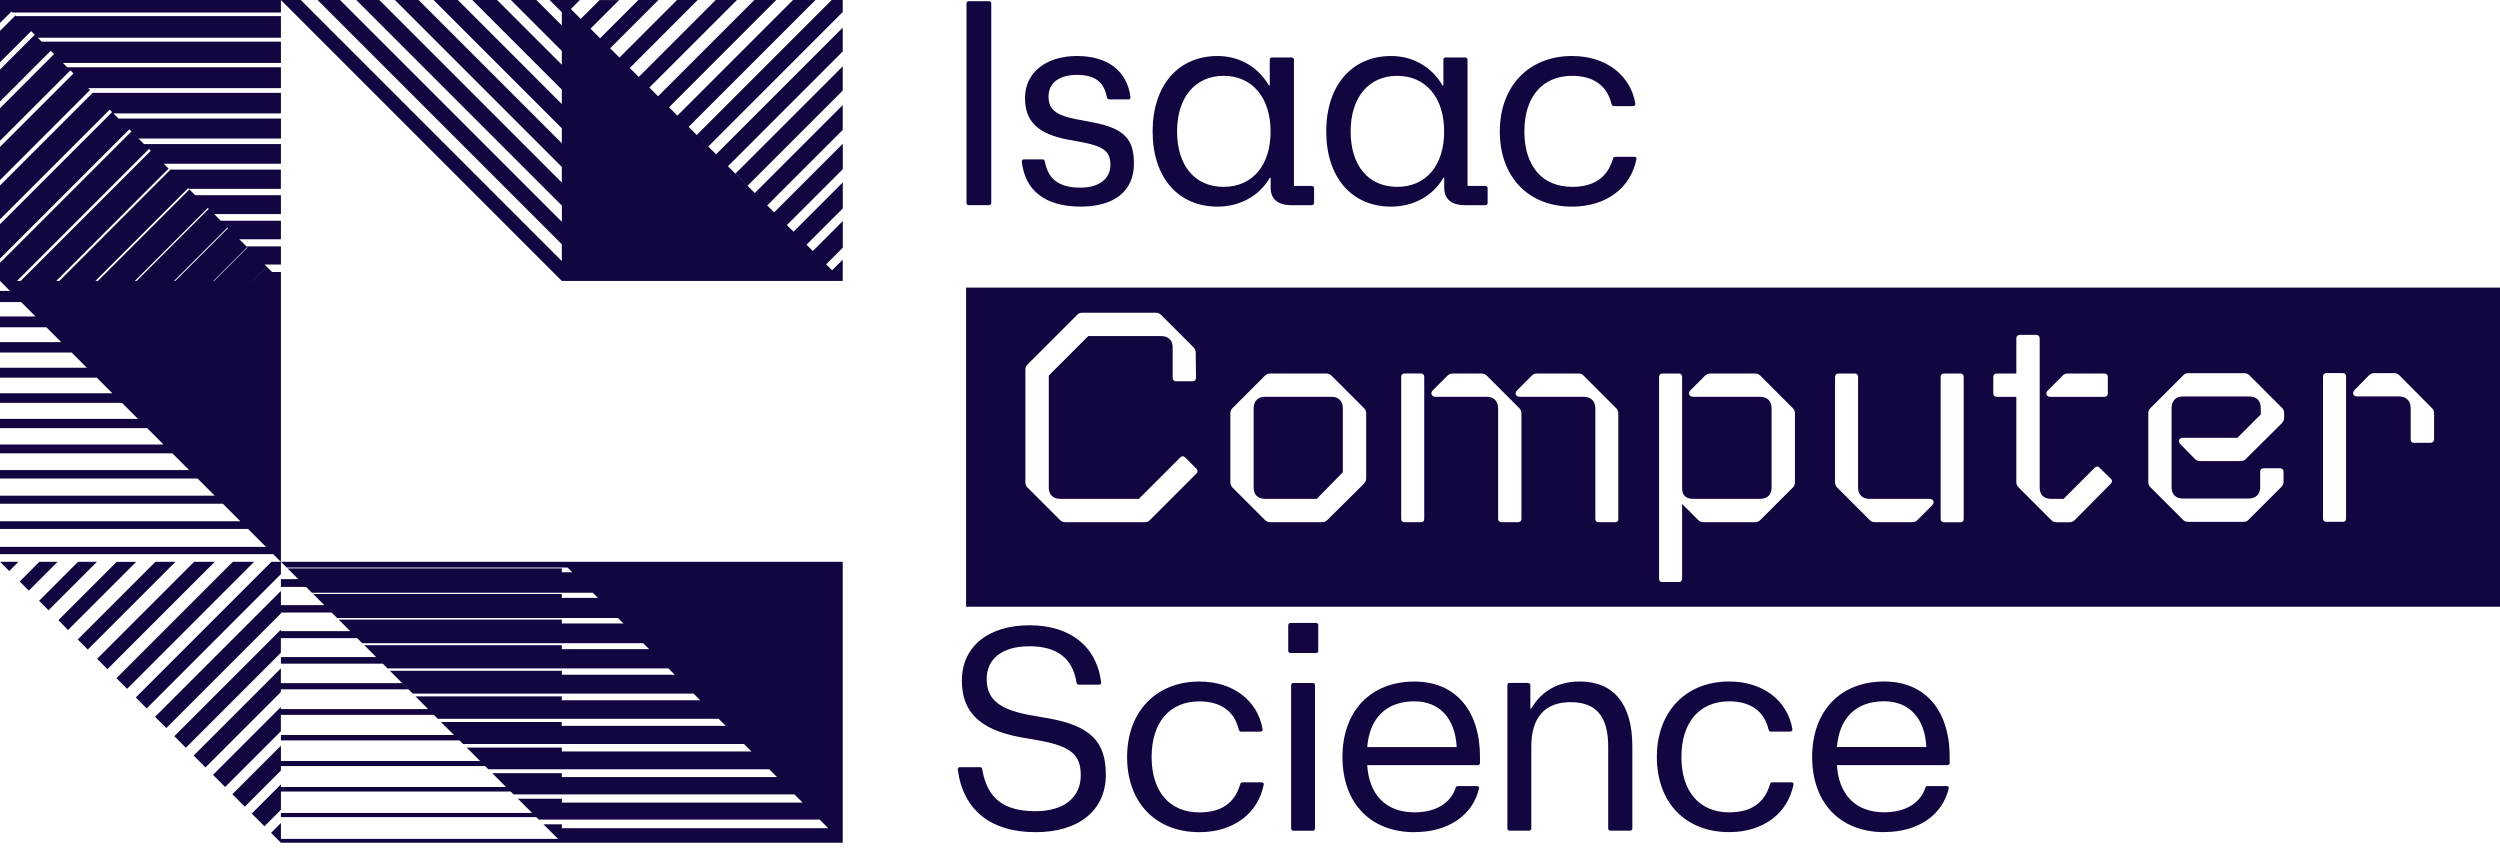
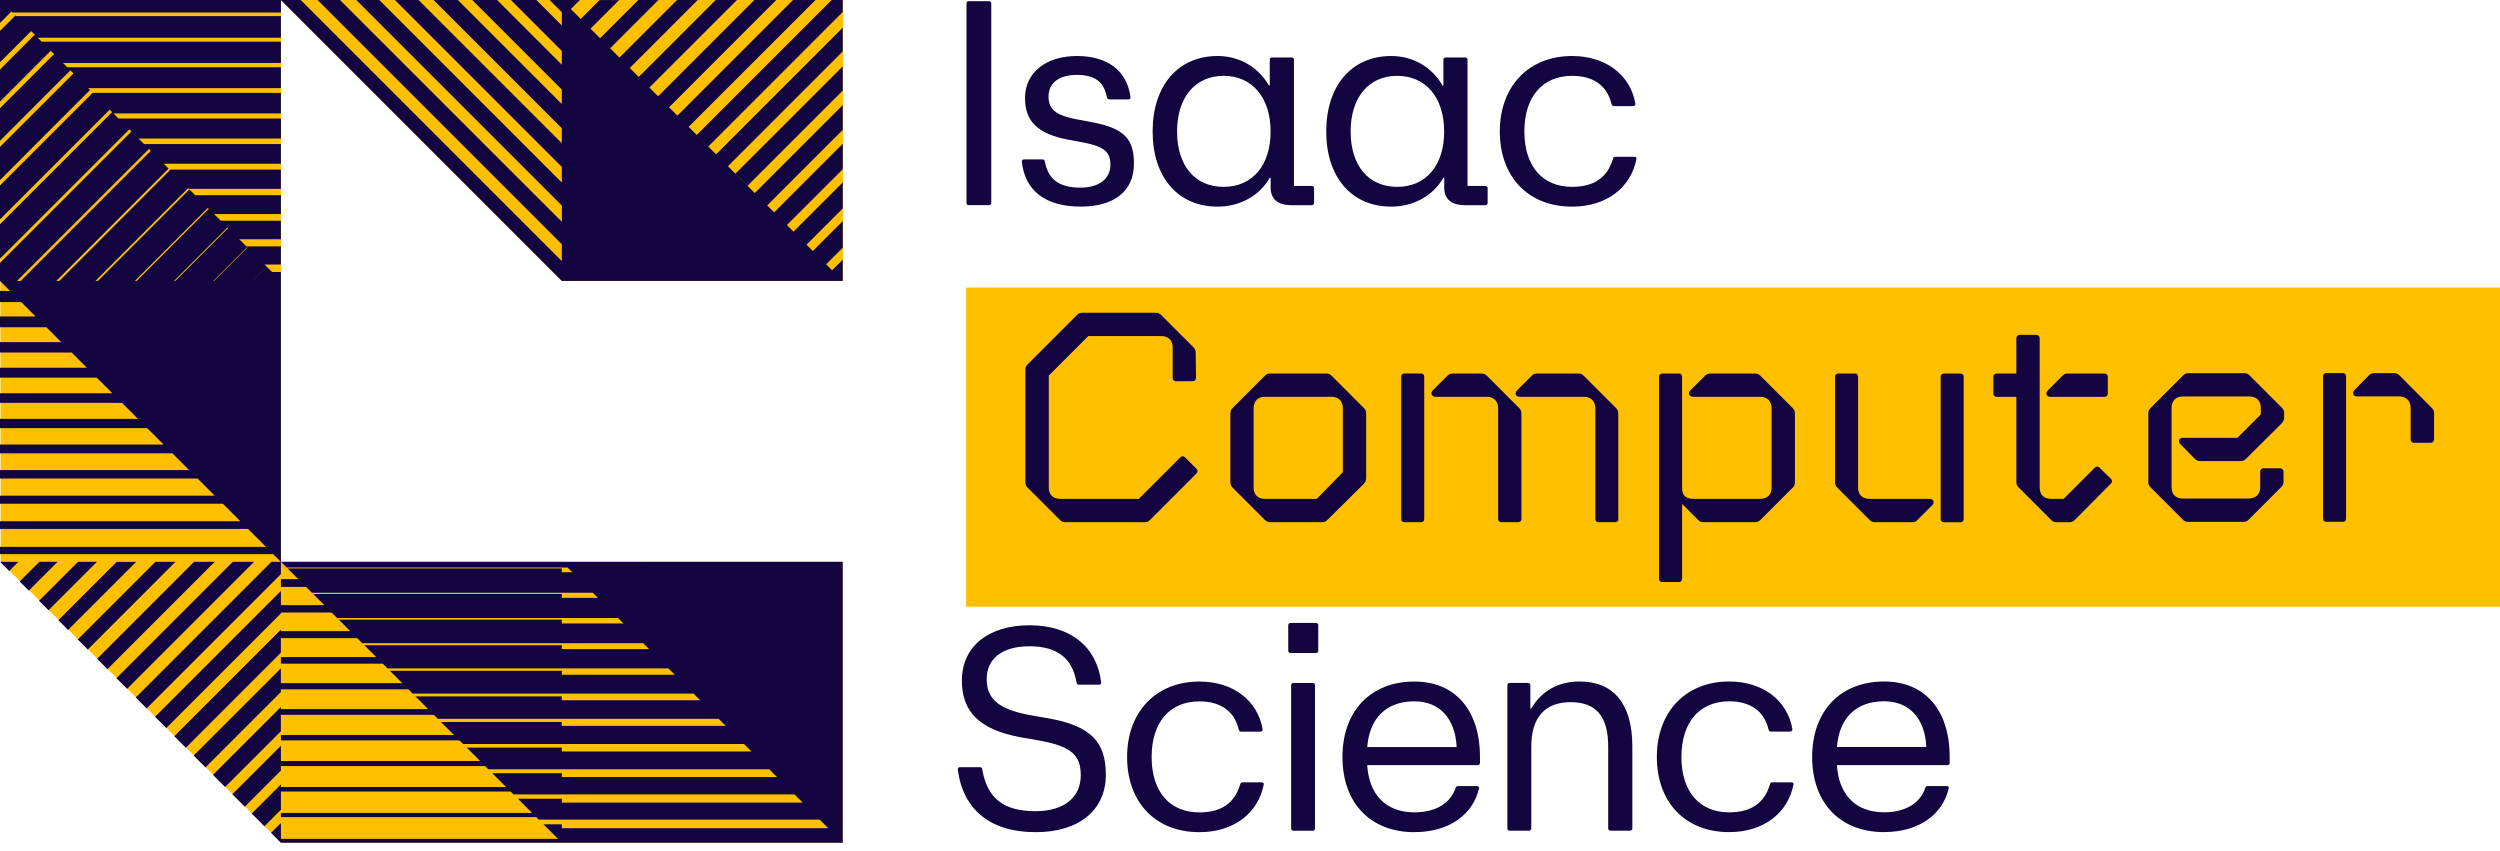
<svg xmlns="http://www.w3.org/2000/svg" width="238px" height="81px" viewBox="0 0 238 81" version="1.1">
  <g id="Page-1" stroke="none" stroke-width="1" fill="none" fill-rule="evenodd">
-     <g id="ICS_Lockup_580px_Purple" fill="#120540" fill-rule="nonzero">
-       <g id="Group" transform="translate(91.9701, 27.37717)">
-         <path d="M34.812,10.398 L28.431,10.398 C27.777,10.398 27.377,10.823 27.377,11.483 L27.377,19.058 C27.377,19.712 27.777,20.112 28.431,20.112 L33.388,20.112 L35.867,17.579 L35.867,11.483 C35.867,10.828 35.467,10.398 34.812,10.398 L34.812,10.398 Z" id="Path" />
-         <path d="M0,3.55040144e-15 L0,30.385 L146.03,30.385 L146.03,3.55040144e-15 L0,3.55040144e-15 Z M102.998,9.774 L104.392,8.38 C104.537,8.235 104.677,8.18 104.877,8.18 L108.379,8.18 C108.579,8.18 108.694,8.325 108.694,8.494 L108.694,10.088 C108.694,10.258 108.579,10.403 108.379,10.403 L103.223,10.403 C102.853,10.403 102.708,10.063 102.993,9.779 L102.998,9.774 Z M21.941,17.693 L17.499,22.136 C17.359,22.28 17.214,22.335 16.984,22.335 L9.464,22.335 C9.264,22.335 9.094,22.28 8.949,22.136 L5.846,19.033 C5.706,18.893 5.646,18.718 5.646,18.518 L5.646,7.81 C5.646,7.58 5.731,7.44 5.876,7.295 L10.578,2.593 C10.718,2.448 10.863,2.393 11.093,2.393 L18.043,2.393 C18.243,2.393 18.413,2.448 18.558,2.593 L21.661,5.696 C21.806,5.841 21.861,6.011 21.861,6.211 L21.891,8.604 C21.891,8.804 21.751,8.919 21.576,8.919 L19.982,8.919 C19.812,8.919 19.667,8.804 19.667,8.604 L19.667,5.671 C19.667,5.017 19.242,4.617 18.583,4.617 L11.632,4.617 L7.875,8.375 L7.875,19.058 C7.875,19.712 8.275,20.112 8.959,20.112 L16.449,20.112 L20.382,16.179 C20.527,16.035 20.667,16.01 20.836,16.149 L21.946,17.259 C22.061,17.399 22.061,17.574 21.946,17.683 L21.941,17.693 Z M38.09,18.148 C38.09,18.378 38.005,18.518 37.86,18.688 L34.413,22.106 C34.268,22.275 34.098,22.335 33.873,22.335 L28.976,22.335 C28.776,22.335 28.606,22.28 28.461,22.136 L25.358,19.033 C25.219,18.893 25.159,18.718 25.159,18.518 L25.159,11.997 C25.159,11.797 25.214,11.627 25.358,11.483 L28.461,8.38 C28.601,8.235 28.776,8.18 28.976,8.18 L34.273,8.18 C34.473,8.18 34.642,8.235 34.787,8.38 L37.89,11.483 C38.03,11.627 38.09,11.767 38.09,11.997 L38.09,18.148 L38.09,18.148 Z M43.617,22.021 C43.617,22.221 43.502,22.335 43.332,22.335 L41.738,22.335 C41.538,22.335 41.423,22.221 41.423,22.021 L41.423,8.489 C41.423,8.32 41.538,8.175 41.738,8.175 L43.332,8.175 C43.502,8.175 43.617,8.32 43.617,8.489 L43.617,22.021 Z M52.876,22.021 C52.876,22.221 52.736,22.335 52.561,22.335 L50.967,22.335 C50.797,22.335 50.652,22.221 50.652,22.021 L50.652,11.483 C50.652,10.828 50.252,10.398 49.568,10.398 L44.696,10.398 C44.326,10.398 44.156,10.058 44.441,9.774 L45.835,8.38 C46.005,8.235 46.15,8.18 46.35,8.18 L49.053,8.18 C49.253,8.18 49.423,8.235 49.568,8.38 L52.671,11.483 C52.811,11.627 52.871,11.797 52.871,11.997 L52.871,22.021 L52.876,22.021 Z M62.105,22.021 C62.105,22.221 61.99,22.335 61.79,22.335 L60.221,22.335 C60.021,22.335 59.906,22.221 59.906,22.021 L59.906,11.483 C59.906,10.828 59.481,10.398 58.822,10.398 L52.696,10.398 C52.326,10.398 52.181,10.058 52.466,9.774 L53.86,8.38 C54.005,8.235 54.145,8.18 54.345,8.18 L58.302,8.18 C58.502,8.18 58.642,8.235 58.787,8.38 L61.89,11.483 C62.035,11.627 62.09,11.797 62.09,11.997 L62.09,22.021 L62.105,22.021 Z M78.909,18.518 C78.909,18.748 78.854,18.888 78.709,19.033 L75.606,22.136 C75.461,22.28 75.291,22.335 75.091,22.335 L70.219,22.335 C69.989,22.335 69.85,22.28 69.705,22.136 L68.166,20.597 L68.166,27.717 C68.166,27.917 68.051,28.032 67.881,28.032 L66.287,28.032 C66.087,28.032 65.972,27.917 65.972,27.717 L65.972,8.494 C65.972,8.325 66.087,8.18 66.287,8.18 L67.881,8.18 C68.051,8.18 68.166,8.325 68.166,8.494 L68.166,19.088 C68.166,19.827 68.565,20.112 69.25,20.112 L75.601,20.112 C76.285,20.112 76.685,19.712 76.685,19.058 L76.685,11.483 C76.685,10.828 76.285,10.398 75.601,10.398 L69.22,10.398 C68.85,10.398 68.68,10.058 68.965,9.774 L70.359,8.38 C70.529,8.235 70.674,8.18 70.874,8.18 L75.091,8.18 C75.291,8.18 75.461,8.235 75.606,8.38 L78.709,11.483 C78.854,11.627 78.909,11.767 78.909,11.997 L78.909,18.518 L78.909,18.518 Z M91.955,20.741 L90.561,22.136 C90.416,22.305 90.276,22.335 90.046,22.335 L86.544,22.335 C86.314,22.335 86.174,22.28 86.029,22.136 L82.926,19.033 C82.781,18.893 82.726,18.718 82.726,18.518 L82.726,8.494 C82.726,8.325 82.841,8.18 83.041,8.18 L84.635,8.18 C84.805,8.18 84.92,8.325 84.92,8.494 L84.92,19.063 C84.92,19.717 85.344,20.117 86.004,20.117 L91.73,20.117 C92.1,20.117 92.245,20.457 91.96,20.741 L91.955,20.741 Z M94.973,22.026 C94.973,22.226 94.858,22.34 94.688,22.34 L93.094,22.34 C92.895,22.34 92.78,22.226 92.78,22.026 L92.78,8.494 C92.78,8.325 92.895,8.18 93.094,8.18 L94.688,8.18 C94.858,8.18 94.973,8.325 94.973,8.494 L94.973,22.026 Z M108.984,18.663 L105.566,22.111 C105.396,22.28 105.251,22.34 105.027,22.34 L103.832,22.34 C103.603,22.34 103.463,22.285 103.318,22.141 L100.215,19.038 C100.045,18.868 99.985,18.723 99.985,18.523 L99.985,10.403 L98.106,10.403 C97.936,10.403 97.791,10.263 97.791,10.088 L97.791,8.494 C97.791,8.325 97.931,8.18 98.106,8.18 L99.985,8.18 L99.985,4.817 C99.985,4.647 100.13,4.502 100.3,4.502 L101.894,4.502 C102.064,4.502 102.208,4.647 102.208,4.817 L102.208,19.058 C102.208,19.712 102.608,20.112 103.263,20.112 L104.487,20.112 L107.45,17.149 C107.595,17.004 107.79,17.004 107.905,17.149 L108.989,18.203 C109.129,18.348 109.129,18.518 108.989,18.658 L108.984,18.663 Z M125.478,12.387 C125.478,12.587 125.423,12.727 125.248,12.927 L121.861,16.289 C121.721,16.459 121.546,16.519 121.321,16.519 L117.503,16.519 C117.304,16.519 117.164,16.464 116.989,16.319 L115.62,14.925 C115.335,14.64 115.475,14.301 115.85,14.301 L121.031,14.301 L123.255,12.077 L123.255,11.453 C123.255,10.798 122.855,10.368 122.2,10.368 L115.82,10.368 C115.165,10.368 114.765,10.793 114.765,11.453 L114.765,19.028 C114.765,19.682 115.165,20.082 115.82,20.082 L122.115,20.082 C122.77,20.082 123.2,19.682 123.2,19.028 L123.2,17.519 C123.2,17.349 123.315,17.204 123.515,17.204 L125.109,17.204 C125.278,17.204 125.423,17.349 125.423,17.519 L125.423,18.488 C125.423,18.688 125.368,18.828 125.193,19.003 L122.09,22.106 C121.951,22.251 121.806,22.305 121.576,22.305 L116.364,22.305 C116.164,22.305 115.994,22.251 115.85,22.106 L112.747,19.003 C112.607,18.858 112.547,18.718 112.547,18.518 L112.547,11.967 C112.547,11.767 112.602,11.627 112.777,11.453 L115.88,8.35 C116.019,8.205 116.164,8.15 116.394,8.15 L121.661,8.15 C121.861,8.15 122.031,8.205 122.175,8.35 L125.278,11.453 C125.418,11.592 125.478,11.737 125.478,11.937 L125.478,12.392 L125.478,12.387 Z M131.374,21.986 C131.374,22.186 131.26,22.3 131.09,22.3 L129.496,22.3 C129.296,22.3 129.181,22.186 129.181,21.986 L129.181,8.454 C129.181,8.285 129.296,8.14 129.496,8.14 L131.09,8.14 C131.26,8.14 131.374,8.285 131.374,8.454 L131.374,21.986 Z M139.749,14.466 C139.749,14.635 139.609,14.78 139.434,14.78 L137.84,14.78 C137.64,14.78 137.525,14.64 137.525,14.466 L137.525,11.448 C137.525,10.793 137.096,10.363 136.441,10.363 L132.424,10.363 C132.054,10.363 131.909,10.023 132.194,9.739 L133.563,8.345 C133.733,8.2 133.878,8.145 134.078,8.145 L135.931,8.145 C136.131,8.145 136.271,8.2 136.446,8.345 L139.524,11.448 C139.694,11.587 139.754,11.762 139.754,11.962 L139.754,14.471 L139.749,14.466 Z" id="Shape" />
+     <g id="isaac-logo">
+       <g id="Group" transform="translate(91.9701, 27.37717)" fill-rule="nonzero">
+         <polygon id="Shape-path" fill="#FFC000" points="0 0 0 30.385 146.03 30.385 146.03 0" />
+         <path d="M102.998,9.774 L104.392,8.38 C104.537,8.235 104.677,8.18 104.877,8.18 L108.379,8.18 C108.579,8.18 108.694,8.325 108.694,8.494 L108.694,10.088 C108.694,10.258 108.579,10.403 108.379,10.403 L103.223,10.403 C102.853,10.403 102.708,10.063 102.993,9.779 L102.998,9.774 Z" id="Shape-path" fill="#120540" />
+         <path d="M21.941,17.693 L17.499,22.136 C17.359,22.28 17.214,22.335 16.984,22.335 L9.464,22.335 C9.264,22.335 9.094,22.28 8.949,22.136 L5.846,19.033 C5.706,18.893 5.646,18.718 5.646,18.518 L5.646,7.81 C5.646,7.58 5.731,7.44 5.876,7.295 L10.578,2.593 C10.718,2.448 10.863,2.393 11.093,2.393 L18.043,2.393 C18.243,2.393 18.413,2.448 18.558,2.593 L21.661,5.696 C21.806,5.841 21.861,6.011 21.861,6.211 L21.891,8.604 C21.891,8.804 21.751,8.919 21.576,8.919 L19.982,8.919 C19.812,8.919 19.667,8.804 19.667,8.604 L19.667,5.671 C19.667,5.017 19.242,4.617 18.583,4.617 L11.632,4.617 L7.875,8.375 L7.875,19.058 C7.875,19.712 8.275,20.112 8.959,20.112 L16.449,20.112 L20.382,16.179 C20.527,16.035 20.667,16.01 20.836,16.149 L21.946,17.259 C22.061,17.399 22.061,17.574 21.946,17.683 L21.941,17.693 Z" id="Shape-path" fill="#120540" />
+         <path d="M34.273,8.18 C34.473,8.18 34.642,8.235 34.787,8.38 L37.89,11.483 C38.03,11.627 38.09,11.767 38.09,11.997 L38.09,18.148 C38.09,18.378 38.005,18.518 37.86,18.688 L34.413,22.106 C34.268,22.275 34.098,22.335 33.873,22.335 L28.976,22.335 C28.776,22.335 28.606,22.28 28.461,22.136 L25.358,19.033 C25.219,18.893 25.159,18.718 25.159,18.518 L25.159,11.997 C25.159,11.797 25.214,11.627 25.358,11.483 L28.461,8.38 C28.601,8.235 28.776,8.18 28.976,8.18 L34.273,8.18 Z M34.812,10.398 L28.431,10.398 C27.777,10.398 27.377,10.823 27.377,11.483 L27.377,19.058 C27.377,19.712 27.777,20.112 28.431,20.112 L33.388,20.112 L35.867,17.579 L35.867,11.483 C35.867,10.828 35.467,10.398 34.812,10.398 Z" id="Combined-Shape" fill="#120540" />
+         <path d="M43.617,22.021 C43.617,22.221 43.502,22.335 43.332,22.335 L41.738,22.335 C41.538,22.335 41.423,22.221 41.423,22.021 L41.423,8.489 C41.423,8.32 41.538,8.175 41.738,8.175 L43.332,8.175 C43.502,8.175 43.617,8.32 43.617,8.489 L43.617,22.021 Z" id="Shape-path" fill="#120540" />
+         <path d="M52.876,22.021 C52.876,22.221 52.736,22.335 52.561,22.335 L50.967,22.335 C50.797,22.335 50.652,22.221 50.652,22.021 L50.652,11.483 C50.652,10.828 50.252,10.398 49.568,10.398 L44.696,10.398 C44.326,10.398 44.156,10.058 44.441,9.774 L45.835,8.38 C46.005,8.235 46.15,8.18 46.35,8.18 L49.053,8.18 C49.253,8.18 49.423,8.235 49.568,8.38 L52.671,11.483 C52.811,11.627 52.871,11.797 52.871,11.997 L52.871,22.021 L52.876,22.021 Z" id="Shape-path" fill="#120540" />
+         <path d="M62.105,22.021 C62.105,22.221 61.99,22.335 61.79,22.335 L60.221,22.335 C60.021,22.335 59.906,22.221 59.906,22.021 L59.906,11.483 C59.906,10.828 59.481,10.398 58.822,10.398 L52.696,10.398 C52.326,10.398 52.181,10.058 52.466,9.774 L53.86,8.38 C54.005,8.235 54.145,8.18 54.345,8.18 L58.302,8.18 C58.502,8.18 58.642,8.235 58.787,8.38 L61.89,11.483 C62.035,11.627 62.09,11.797 62.09,11.997 L62.09,22.021 L62.105,22.021 Z" id="Shape-path" fill="#120540" />
+         <path d="M78.909,18.518 C78.909,18.748 78.854,18.888 78.709,19.033 L75.606,22.136 C75.461,22.28 75.291,22.335 75.091,22.335 L70.219,22.335 C69.989,22.335 69.85,22.28 69.705,22.136 L68.166,20.597 L68.166,27.717 C68.166,27.917 68.051,28.032 67.881,28.032 L66.287,28.032 C66.087,28.032 65.972,27.917 65.972,27.717 L65.972,8.494 C65.972,8.325 66.087,8.18 66.287,8.18 L67.881,8.18 C68.051,8.18 68.166,8.325 68.166,8.494 L68.166,19.088 C68.166,19.827 68.565,20.112 69.25,20.112 L75.601,20.112 C76.285,20.112 76.685,19.712 76.685,19.058 L76.685,11.483 C76.685,10.828 76.285,10.398 75.601,10.398 L69.22,10.398 C68.85,10.398 68.68,10.058 68.965,9.774 L70.359,8.38 C70.529,8.235 70.674,8.18 70.874,8.18 L75.091,8.18 C75.291,8.18 75.461,8.235 75.606,8.38 L78.709,11.483 C78.854,11.627 78.909,11.767 78.909,11.997 L78.909,18.518 L78.909,18.518 Z" id="Shape-path" fill="#120540" />
+         <path d="M91.955,20.741 L90.561,22.136 C90.416,22.305 90.276,22.335 90.046,22.335 L86.544,22.335 C86.314,22.335 86.174,22.28 86.029,22.136 L82.926,19.033 C82.781,18.893 82.726,18.718 82.726,18.518 L82.726,8.494 C82.726,8.325 82.841,8.18 83.041,8.18 L84.635,8.18 C84.805,8.18 84.92,8.325 84.92,8.494 L84.92,19.063 C84.92,19.717 85.344,20.117 86.004,20.117 L91.73,20.117 C92.1,20.117 92.245,20.457 91.96,20.741 L91.955,20.741 Z" id="Shape-path" fill="#120540" />
+         <path d="M94.973,22.026 C94.973,22.226 94.858,22.34 94.688,22.34 L93.094,22.34 C92.895,22.34 92.78,22.226 92.78,22.026 L92.78,8.494 C92.78,8.325 92.895,8.18 93.094,8.18 L94.688,8.18 C94.858,8.18 94.973,8.325 94.973,8.494 L94.973,22.026 Z" id="Shape-path" fill="#120540" />
+         <path d="M108.984,18.663 L105.566,22.111 C105.396,22.28 105.251,22.34 105.027,22.34 L103.832,22.34 C103.603,22.34 103.463,22.285 103.318,22.141 L100.215,19.038 C100.045,18.868 99.985,18.723 99.985,18.523 L99.985,10.403 L98.106,10.403 C97.936,10.403 97.791,10.263 97.791,10.088 L97.791,8.494 C97.791,8.325 97.931,8.18 98.106,8.18 L99.985,8.18 L99.985,4.817 C99.985,4.647 100.13,4.502 100.3,4.502 L101.894,4.502 C102.064,4.502 102.208,4.647 102.208,4.817 L102.208,19.058 C102.208,19.712 102.608,20.112 103.263,20.112 L104.487,20.112 L107.45,17.149 C107.595,17.004 107.79,17.004 107.905,17.149 L108.989,18.203 C109.129,18.348 109.129,18.518 108.989,18.658 L108.984,18.663 Z" id="Shape-path" fill="#120540" />
+         <path d="M125.478,12.387 C125.478,12.587 125.423,12.727 125.248,12.927 L121.861,16.289 C121.721,16.459 121.546,16.519 121.321,16.519 L117.503,16.519 C117.304,16.519 117.164,16.464 116.989,16.319 L115.62,14.925 C115.335,14.64 115.475,14.301 115.85,14.301 L121.031,14.301 L123.255,12.077 L123.255,11.453 C123.255,10.798 122.855,10.368 122.2,10.368 L115.82,10.368 C115.165,10.368 114.765,10.793 114.765,11.453 L114.765,19.028 C114.765,19.682 115.165,20.082 115.82,20.082 L122.115,20.082 C122.77,20.082 123.2,19.682 123.2,19.028 L123.2,17.519 C123.2,17.349 123.315,17.204 123.515,17.204 L125.109,17.204 C125.278,17.204 125.423,17.349 125.423,17.519 L125.423,18.488 C125.423,18.688 125.368,18.828 125.193,19.003 L122.09,22.106 C121.951,22.251 121.806,22.305 121.576,22.305 L116.364,22.305 C116.164,22.305 115.994,22.251 115.85,22.106 L112.747,19.003 C112.607,18.858 112.547,18.718 112.547,18.518 L112.547,11.967 C112.547,11.767 112.602,11.627 112.777,11.453 L115.88,8.35 C116.019,8.205 116.164,8.15 116.394,8.15 L121.661,8.15 C121.861,8.15 122.031,8.205 122.175,8.35 L125.278,11.453 C125.418,11.592 125.478,11.737 125.478,11.937 L125.478,12.392 L125.478,12.387 Z" id="Shape-path" fill="#120540" />
+         <path d="M131.374,21.986 C131.374,22.186 131.26,22.3 131.09,22.3 L129.496,22.3 C129.296,22.3 129.181,22.186 129.181,21.986 L129.181,8.454 C129.181,8.285 129.296,8.14 129.496,8.14 L131.09,8.14 C131.26,8.14 131.374,8.285 131.374,8.454 L131.374,21.986 Z" id="Shape-path" fill="#120540" />
+         <path d="M139.749,14.466 C139.749,14.635 139.609,14.78 139.434,14.78 L137.84,14.78 C137.64,14.78 137.525,14.64 137.525,14.466 L137.525,11.448 C137.525,10.793 137.096,10.363 136.441,10.363 L132.424,10.363 C132.054,10.363 131.909,10.023 132.194,9.739 L133.563,8.345 C133.733,8.2 133.878,8.145 134.078,8.145 L135.931,8.145 C136.131,8.145 136.271,8.2 136.446,8.345 L139.524,11.448 C139.694,11.587 139.754,11.762 139.754,11.962 L139.754,14.471 L139.749,14.466 Z" id="Shape-path" fill="#120540" />
      </g>
-       <path d="M174.876,71.114 C175.096,68.34 176.705,66.762 179.368,66.762 C181.752,66.762 183.251,68.37 183.391,71.114 L174.876,71.114 Z M179.368,79.213 C182.726,79.213 184.97,77.495 185.524,75.026 C185.554,74.916 185.469,74.831 185.304,74.831 L183.53,74.831 C183.391,74.831 183.311,74.886 183.281,75.026 C182.811,76.44 181.422,77.33 179.368,77.33 C176.65,77.33 175.041,75.636 174.876,72.838 L185.389,72.838 C185.529,72.838 185.609,72.753 185.609,72.618 L185.609,72.063 C185.609,67.596 183.251,64.878 179.368,64.878 C175.206,64.878 172.518,67.681 172.518,72.063 C172.518,76.445 175.181,79.218 179.368,79.218 M164.613,79.218 C167.916,79.218 170.214,77.39 170.744,74.671 C170.769,74.531 170.659,74.476 170.524,74.476 L168.75,74.476 C168.61,74.476 168.53,74.531 168.5,74.671 C167.976,76.475 166.671,77.335 164.618,77.335 C161.79,77.335 160.071,75.366 160.071,72.063 C160.071,68.76 161.79,66.767 164.618,66.767 C166.616,66.767 167.946,67.681 168.36,69.43 C168.415,69.595 168.47,69.65 168.61,69.65 L170.414,69.65 C170.554,69.65 170.664,69.565 170.634,69.4 C170.164,66.682 167.831,64.878 164.613,64.878 C160.48,64.878 157.732,67.761 157.732,72.063 C157.732,76.365 160.426,79.218 164.613,79.218 M143.701,79.078 L145.585,79.078 C145.695,79.078 145.78,78.994 145.78,78.859 L145.78,71.064 C145.78,68.291 147.084,66.846 149.523,66.846 C151.961,66.846 153.1,68.206 153.1,71.064 L153.1,78.859 C153.1,78.999 153.185,79.078 153.32,79.078 L155.179,79.078 C155.319,79.078 155.399,78.994 155.399,78.859 L155.399,71.064 C155.399,67.011 153.625,64.878 150.377,64.878 C148.323,64.878 146.744,65.792 145.775,67.456 L145.69,67.456 L145.69,65.238 C145.69,65.098 145.605,65.018 145.47,65.018 L143.696,65.018 C143.586,65.018 143.502,65.103 143.502,65.238 L143.502,78.859 C143.502,78.999 143.586,79.078 143.696,79.078 M130.16,71.119 C130.38,68.345 131.989,66.767 134.652,66.767 C137.036,66.767 138.535,68.375 138.675,71.119 L130.16,71.119 Z M134.652,79.218 C138.01,79.218 140.254,77.5 140.808,75.031 C140.838,74.921 140.753,74.836 140.588,74.836 L138.815,74.836 C138.675,74.836 138.595,74.891 138.565,75.031 C138.095,76.445 136.706,77.335 134.652,77.335 C131.934,77.335 130.325,75.641 130.16,72.843 L140.673,72.843 C140.813,72.843 140.893,72.758 140.893,72.623 L140.893,72.068 C140.893,67.601 138.535,64.883 134.652,64.883 C130.49,64.883 127.802,67.686 127.802,72.068 C127.802,76.45 130.465,79.223 134.652,79.223 M122.64,61.97 C122.64,62.08 122.725,62.165 122.86,62.165 L125.303,62.165 C125.413,62.165 125.498,62.08 125.498,61.97 L125.498,59.526 C125.498,59.386 125.413,59.306 125.303,59.306 L122.86,59.306 C122.72,59.306 122.64,59.391 122.64,59.526 L122.64,61.97 Z M123.11,79.083 L124.994,79.083 C125.104,79.083 125.188,78.999 125.188,78.864 L125.188,65.243 C125.188,65.103 125.104,65.023 124.994,65.023 L123.11,65.023 C123,65.023 122.915,65.108 122.915,65.243 L122.915,78.864 C122.915,79.004 123,79.083 123.11,79.083 M114.181,79.223 C117.478,79.223 119.782,77.395 120.312,74.676 C120.337,74.536 120.227,74.481 120.087,74.481 L118.313,74.481 C118.173,74.481 118.093,74.536 118.063,74.676 C117.538,76.48 116.234,77.34 114.181,77.34 C111.352,77.34 109.634,75.371 109.634,72.068 C109.634,68.765 111.352,66.772 114.181,66.772 C116.179,66.772 117.508,67.686 117.923,69.435 C117.978,69.6 118.033,69.655 118.173,69.655 L119.977,69.655 C120.117,69.655 120.227,69.57 120.197,69.405 C119.727,66.687 117.394,64.883 114.181,64.883 C110.048,64.883 107.3,67.766 107.3,72.068 C107.3,76.37 109.988,79.223 114.181,79.223 M98.591,79.223 C102.698,79.223 105.276,77.145 105.276,73.757 C105.276,70.624 103.832,69.125 99.925,68.405 L97.871,68.046 C95.068,67.491 93.934,66.547 93.934,64.633 C93.934,62.719 95.403,61.525 98.011,61.525 C100.619,61.525 102.118,62.664 102.478,64.963 C102.533,65.158 102.618,65.183 102.728,65.183 L104.612,65.183 C104.752,65.183 104.862,65.098 104.832,64.963 C104.417,61.55 101.894,59.526 98.006,59.526 C94.119,59.526 91.57,61.525 91.57,64.798 C91.57,67.791 93.289,69.46 97.117,70.179 L99.17,70.539 C101.999,71.094 102.888,71.898 102.888,73.812 C102.888,75.946 101.254,77.225 98.591,77.225 C95.568,77.225 93.984,76.03 93.514,73.257 C93.489,73.092 93.429,73.037 93.294,73.037 L91.38,73.037 C91.241,73.037 91.161,73.122 91.186,73.287 C91.685,77.115 94.319,79.223 98.591,79.223" id="Shape" />
-       <path d="M149.663,19.672 C152.965,19.672 155.264,17.843 155.794,15.125 C155.819,14.985 155.709,14.93 155.574,14.93 L153.8,14.93 C153.66,14.93 153.58,14.985 153.55,15.125 C153.02,16.929 151.721,17.788 149.668,17.788 C146.839,17.788 145.12,15.82 145.12,12.517 C145.12,9.214 146.839,7.22 149.668,7.22 C151.666,7.22 152.995,8.135 153.41,9.884 C153.465,10.048 153.52,10.103 153.66,10.103 L155.464,10.103 C155.604,10.103 155.714,10.018 155.684,9.854 C155.214,7.135 152.88,5.332 149.663,5.332 C145.53,5.332 142.782,8.215 142.782,12.517 C142.782,16.819 145.47,19.672 149.663,19.672 M128.581,12.517 C128.581,9.274 130.3,7.22 133.018,7.22 C135.737,7.22 137.485,9.299 137.485,12.517 C137.485,15.735 135.767,17.788 133.018,17.788 C130.27,17.788 128.581,15.765 128.581,12.517 M132.439,19.672 C134.547,19.672 136.431,18.648 137.406,16.924 L137.49,16.924 L137.49,17.838 C137.49,18.948 138.155,19.532 139.459,19.532 L141.403,19.532 C141.543,19.532 141.623,19.447 141.623,19.312 L141.623,17.898 C141.623,17.788 141.538,17.703 141.403,17.703 L139.709,17.703 L139.709,5.691 C139.709,5.551 139.624,5.471 139.489,5.471 L137.63,5.471 C137.49,5.471 137.411,5.556 137.411,5.691 L137.411,8.135 L137.326,8.135 C136.301,6.361 134.497,5.332 132.444,5.332 C128.671,5.332 126.258,8.16 126.258,12.517 C126.258,16.874 128.671,19.672 132.444,19.672 M112.057,12.517 C112.057,9.274 113.776,7.22 116.494,7.22 C119.212,7.22 120.961,9.299 120.961,12.517 C120.961,15.735 119.242,17.788 116.494,17.788 C113.746,17.788 112.057,15.765 112.057,12.517 M115.915,19.672 C118.023,19.672 119.907,18.648 120.881,16.924 L120.966,16.924 L120.966,17.838 C120.966,18.948 121.631,19.532 122.935,19.532 L124.879,19.532 C125.019,19.532 125.099,19.447 125.099,19.312 L125.099,17.898 C125.099,17.788 125.014,17.703 124.879,17.703 L123.185,17.703 L123.185,5.691 C123.185,5.551 123.1,5.471 122.965,5.471 L121.106,5.471 C120.966,5.471 120.881,5.556 120.881,5.691 L120.881,8.135 L120.796,8.135 C119.772,6.361 117.968,5.332 115.915,5.332 C112.142,5.332 109.729,8.16 109.729,12.517 C109.729,16.874 112.142,19.672 115.915,19.672 M102.848,19.672 C106.121,19.672 107.95,18.173 107.95,15.565 C107.95,13.261 107.06,12.207 103.927,11.627 L102.318,11.323 C100.435,10.933 99.82,10.353 99.82,9.184 C99.82,7.91 100.819,7.13 102.513,7.13 C104.207,7.13 105.092,7.77 105.371,9.239 C105.396,9.349 105.456,9.464 105.621,9.464 L107.425,9.464 C107.565,9.464 107.65,9.379 107.62,9.214 C107.285,6.746 105.456,5.332 102.518,5.332 C99.58,5.332 97.581,6.915 97.581,9.324 C97.581,11.572 98.801,12.737 101.659,13.291 L103.158,13.566 C105.102,13.956 105.711,14.456 105.711,15.675 C105.711,17.034 104.627,17.863 102.853,17.863 C100.854,17.863 99.8,17.089 99.47,15.395 C99.44,15.255 99.415,15.175 99.25,15.175 L97.477,15.175 C97.337,15.175 97.257,15.26 97.282,15.425 C97.586,18.173 99.555,19.667 102.858,19.667 M92.205,19.527 L94.149,19.527 C94.289,19.527 94.369,19.442 94.369,19.307 L94.369,0.335 C94.369,0.195 94.284,0.115 94.149,0.115 L92.205,0.115 C92.095,0.115 92.01,0.2 92.01,0.335 L92.01,19.307 C92.01,19.447 92.095,19.527 92.205,19.527" id="Shape" />
-       <path d="M18.438,71.928 L19.562,73.057 L26.738,65.882 L26.738,65.622 L38.87,65.622 L38.28,65.033 L26.738,65.033 L26.738,63.629 L18.433,71.933 L18.438,71.928 Z M0.065,53.485 L0.035,53.515 L0.879,54.36 L1.754,53.485 L0.065,53.485 Z M3.748,53.485 L1.874,55.359 L2.743,56.228 L5.486,53.485 L3.743,53.485 L3.748,53.485 Z M7.43,53.485 L3.718,57.198 L4.617,58.097 L9.229,53.485 L7.43,53.485 L7.43,53.485 Z M11.113,53.485 L5.556,59.042 L6.481,59.971 L12.962,53.49 L11.108,53.49 L11.113,53.485 Z M14.795,53.485 L7.4,60.88 L8.355,61.835 L16.704,53.485 L14.79,53.485 L14.795,53.485 Z M18.478,53.485 L9.244,62.719 L10.228,63.704 L20.447,53.485 L18.478,53.485 Z M22.161,53.485 L11.083,64.563 L12.097,65.577 L24.189,53.485 L22.166,53.485 L22.161,53.485 Z M53.495,53.485 L25.838,53.485 L12.922,66.402 L13.961,67.441 L26.743,54.654 L26.743,53.48 L27.292,54.03 L53.485,54.03 C53.485,54.03 53.485,54.03 53.485,54.03 L54.035,54.03 L54.485,54.48 L53.485,54.48 L53.485,54.11 L27.372,54.11 L28.397,55.134 L26.743,55.134 L26.743,55.874 L29.136,55.874 L29.691,56.428 L53.485,56.428 C53.485,56.428 56.433,56.428 56.433,56.428 L56.923,56.918 L53.485,56.918 L53.485,56.548 L29.811,56.548 L30.87,57.607 L26.743,57.607 L26.743,56.258 L14.76,68.241 L15.83,69.31 L26.743,58.397 L26.743,58.312 L31.569,58.312 L32.089,58.832 L53.485,58.832 C53.485,58.832 58.832,58.832 58.832,58.832 L59.356,59.356 L53.485,59.356 L53.485,58.987 L32.244,58.987 L33.338,60.081 L26.738,60.081 L26.738,59.941 L16.594,70.084 L17.693,71.184 L26.738,62.14 L26.738,60.75 L34.003,60.75 L34.488,61.235 L53.485,61.235 C53.485,61.235 61.23,61.235 61.23,61.235 L61.795,61.795 L53.485,61.795 L53.485,61.425 L34.682,61.425 L35.812,62.554 L26.743,62.554 L26.743,63.184 L36.441,63.184 L36.891,63.634 L53.49,63.634 C53.49,63.634 63.634,63.634 63.634,63.634 L64.233,64.233 L53.49,64.233 L53.49,63.863 L37.121,63.863 L39.289,66.032 L53.485,66.032 C53.485,66.032 66.027,66.032 66.027,66.032 L66.662,66.667 L53.48,66.667 L53.48,66.297 L39.549,66.297 L40.753,67.501 L26.738,67.501 L26.738,67.306 L20.277,73.767 L21.431,74.921 L26.738,69.615 L26.738,68.056 L41.303,68.056 L41.678,68.43 L53.475,68.43 C53.475,68.43 68.415,68.43 68.415,68.43 L69.09,69.105 L53.475,69.105 L53.475,68.735 L41.978,68.735 L43.217,69.974 L26.743,69.974 L26.743,70.489 L43.747,70.489 L44.086,70.829 L53.485,70.829 C53.485,70.829 70.829,70.829 70.829,70.829 L71.538,71.538 L53.485,71.538 L53.485,71.169 L44.426,71.169 C44.426,71.169 45.705,72.448 45.705,72.448 L26.743,72.448 L26.743,70.989 L22.121,75.611 L23.305,76.795 L26.743,73.357 L26.743,72.928 L46.18,72.928 L46.485,73.232 L53.485,73.232 C53.485,73.232 73.227,73.232 73.227,73.232 L73.972,73.977 L53.485,73.977 L53.485,73.607 L46.859,73.607 L48.174,74.921 L26.743,74.921 L26.743,74.671 L23.964,77.45 L25.174,78.659 L26.743,77.09 L26.743,75.356 L48.618,75.356 L48.888,75.626 L53.49,75.626 C53.49,75.626 75.631,75.626 75.631,75.626 L76.415,76.41 L53.49,76.41 L53.49,76.04 L49.303,76.04 L50.652,77.39 L26.743,77.39 L26.743,77.789 L51.052,77.789 L51.287,78.024 L53.49,78.024 C53.49,78.024 78.029,78.024 78.029,78.024 L78.849,78.844 L53.49,78.844 L53.49,78.474 L51.736,78.474 L53.125,79.863 L26.743,79.863 L26.743,78.349 L25.803,79.288 L26.743,80.228 L80.228,80.228 L80.228,53.485 L53.485,53.485 L53.495,53.485 Z M0,44.751 L0,45.555 L18.808,45.555 L18.003,44.751 L0,44.751 Z M0,35.007 L0,35.957 L9.214,35.957 L8.265,35.007 L0,35.007 Z M0,32.569 L0,33.558 L6.816,33.558 L5.826,32.569 L0,32.569 Z M0,30.13 L0,31.155 L4.417,31.155 L3.393,30.13 L0,30.13 Z M0,27.697 L0,28.756 L2.014,28.756 L0.954,27.697 L0,27.697 Z M25.893,25.893 L26.743,26.743 L26.743,25.893 L25.893,25.893 Z M79.218,25.733 L80.228,26.743 L80.228,24.719 L79.218,25.728 L79.218,25.733 Z M77.38,23.894 L78.649,25.164 L80.233,23.58 L80.233,21.046 L77.38,23.899 L77.38,23.894 Z M23.525,23.53 L23.56,23.565 L20.377,26.748 L20.307,26.748 L23.525,23.53 Z M19.787,19.792 L19.877,19.882 L13.012,26.748 L12.832,26.748 L19.787,19.792 Z M0,25.029 L0,26.743 L10.698,37.441 L0,37.441 L0,38.355 L11.612,38.355 L13.581,40.324 L13.136,39.879 L0,39.879 L0,40.758 L14.011,40.758 L15.57,42.317 L0,42.317 L0,43.157 L16.409,43.157 L20.442,47.189 L0,47.189 L0,47.954 L21.211,47.954 L22.88,49.623 L0,49.623 L0,50.352 L23.61,50.352 L25.319,52.061 L0,52.061 L0,52.756 L26.008,52.756 L26.743,53.49 L26.743,26.743 L25.398,25.398 L24.054,26.743 L24.044,26.743 L25.393,25.393 L25.184,25.184 L26.743,25.184 L26.743,23.455 L23.455,23.455 L21.716,21.716 L16.694,26.743 L16.569,26.743 L21.656,21.656 L21.716,21.716 L22.785,22.78 L26.743,22.78 L26.743,21.016 L21.021,21.016 L20.387,20.382 L26.743,20.382 L26.743,18.583 L18.583,18.583 L18.033,18.033 L9.329,26.738 L9.089,26.738 L17.913,17.913 L17.983,17.983 L26.738,17.983 L26.738,16.144 L16.144,16.144 L16.189,16.189 L5.651,26.743 L5.357,26.743 L16.05,16.05 L14.356,14.356 L1.969,26.743 L1.619,26.743 L14.181,14.181 L14.356,14.356 L15.585,15.59 L26.743,15.59 L26.743,13.716 L13.711,13.716 L13.186,13.191 L12.512,12.517 L0,25.029 Z M0,17.663 L0,20.881 L10.443,10.438 L10.673,10.673 L0,21.346 L0,24.619 L12.312,12.312 L12.517,12.517 L13.191,13.191 L26.748,13.191 L26.748,11.283 L11.278,11.283 L10.788,10.793 L26.743,10.793 L26.743,8.844 L8.839,8.844 L8.829,8.834 L0,17.663 Z M6.406,6.406 L6.706,6.706 L6.995,6.995 L0,13.986 L0,17.144 L8.569,8.569 L8.39,8.39 L26.743,8.39 L26.743,6.406 L6.406,6.406 Z M70.014,16.529 L71.169,17.683 L80.228,8.624 L80.228,6.316 L70.014,16.529 Z M3.967,3.967 L4.832,4.832 L5.147,5.152 L0,10.303 L0,13.406 L6.701,6.701 L5.986,5.991 L26.743,5.991 L26.743,3.967 L3.967,3.967 Z M0,6.621 L0,9.669 L4.832,4.832 L3.308,3.308 L0,6.621 Z M1.534,1.534 L2.968,2.968 L3.598,3.593 L26.743,3.593 L26.743,1.534 L1.534,1.534 Z M0,2.938 L0,5.926 L2.963,2.963 L1.534,1.534 L1.474,1.469 L0,2.938 Z M0,2.189 L1.094,1.094 L0,0 L0,2.189 Z M57.088,0 L55.284,1.804 L56.213,2.733 L58.942,0.005 L57.088,0.005 L57.088,0 Z M71.813,0 L62.649,9.164 L61.82,8.335 L70.159,0 L68.136,0 L60.81,7.325 L59.956,6.471 L66.422,0 L64.453,0 L58.972,5.481 L58.087,4.597 L62.684,0 L60.77,0 L57.128,3.643 L56.213,2.728 L54.345,0.859 L55.204,0 L52.321,0 L53.485,1.164 L53.485,2.423 L51.062,0 L48.638,0 L53.485,4.847 L53.485,6.161 L47.324,0 L44.956,0 L53.485,8.529 L53.485,9.904 L43.587,0 L41.278,0 L53.485,12.207 L53.485,13.636 L39.849,0 L37.596,0 L53.485,15.89 L53.485,17.379 L36.111,0 L33.918,0 L53.49,19.572 L53.49,21.116 L32.369,0 L30.23,0 L53.485,23.255 L53.485,24.854 L28.631,0 L0,0 L1.194,1.194 L26.743,1.194 L26.743,0 L53.485,26.743 L80.228,26.743 L79.218,25.733 L77.38,23.894 L76.78,23.295 L80.233,19.842 L80.233,17.364 L75.541,22.056 L74.911,21.426 L80.233,16.105 L80.233,13.681 L73.697,20.217 L73.037,19.557 L80.228,12.367 L80.228,10.003 L71.853,18.378 L69.3,15.825 L80.228,4.897 L80.228,2.633 L68.171,14.69 L68.795,15.315 L66.332,12.852 L64.493,11.013 L63.694,10.213 L73.897,0 L71.813,0 Z M75.496,0 L64.488,11.008 L65.557,12.077 L77.639,0 L75.501,0 L75.496,0 Z M79.178,0 L66.332,12.847 L67.431,13.946 L80.228,1.144 L80.228,0 L79.178,0 Z" id="Shape" />
+       <path d="M174.876,71.114 C175.096,68.34 176.705,66.762 179.368,66.762 C181.752,66.762 183.251,68.37 183.391,71.114 L174.876,71.114 Z M179.368,79.213 C182.726,79.213 184.97,77.495 185.524,75.026 C185.554,74.916 185.469,74.831 185.304,74.831 L183.53,74.831 C183.391,74.831 183.311,74.886 183.281,75.026 C182.811,76.44 181.422,77.33 179.368,77.33 C176.65,77.33 175.041,75.636 174.876,72.838 L185.389,72.838 C185.529,72.838 185.609,72.753 185.609,72.618 L185.609,72.063 C185.609,67.596 183.251,64.878 179.368,64.878 C175.206,64.878 172.518,67.681 172.518,72.063 C172.518,76.445 175.181,79.218 179.368,79.218 M164.613,79.218 C167.916,79.218 170.214,77.39 170.744,74.671 C170.769,74.531 170.659,74.476 170.524,74.476 L168.75,74.476 C168.61,74.476 168.53,74.531 168.5,74.671 C167.976,76.475 166.671,77.335 164.618,77.335 C161.79,77.335 160.071,75.366 160.071,72.063 C160.071,68.76 161.79,66.767 164.618,66.767 C166.616,66.767 167.946,67.681 168.36,69.43 C168.415,69.595 168.47,69.65 168.61,69.65 L170.414,69.65 C170.554,69.65 170.664,69.565 170.634,69.4 C170.164,66.682 167.831,64.878 164.613,64.878 C160.48,64.878 157.732,67.761 157.732,72.063 C157.732,76.365 160.426,79.218 164.613,79.218 M143.701,79.078 L145.585,79.078 C145.695,79.078 145.78,78.994 145.78,78.859 L145.78,71.064 C145.78,68.291 147.084,66.846 149.523,66.846 C151.961,66.846 153.1,68.206 153.1,71.064 L153.1,78.859 C153.1,78.999 153.185,79.078 153.32,79.078 L155.179,79.078 C155.319,79.078 155.399,78.994 155.399,78.859 L155.399,71.064 C155.399,67.011 153.625,64.878 150.377,64.878 C148.323,64.878 146.744,65.792 145.775,67.456 L145.69,67.456 L145.69,65.238 C145.69,65.098 145.605,65.018 145.47,65.018 L143.696,65.018 C143.586,65.018 143.502,65.103 143.502,65.238 L143.502,78.859 C143.502,78.999 143.586,79.078 143.696,79.078 M130.16,71.119 C130.38,68.345 131.989,66.767 134.652,66.767 C137.036,66.767 138.535,68.375 138.675,71.119 L130.16,71.119 Z M134.652,79.218 C138.01,79.218 140.254,77.5 140.808,75.031 C140.838,74.921 140.753,74.836 140.588,74.836 L138.815,74.836 C138.675,74.836 138.595,74.891 138.565,75.031 C138.095,76.445 136.706,77.335 134.652,77.335 C131.934,77.335 130.325,75.641 130.16,72.843 L140.673,72.843 C140.813,72.843 140.893,72.758 140.893,72.623 L140.893,72.068 C140.893,67.601 138.535,64.883 134.652,64.883 C130.49,64.883 127.802,67.686 127.802,72.068 C127.802,76.45 130.465,79.223 134.652,79.223 M122.64,61.97 C122.64,62.08 122.725,62.165 122.86,62.165 L125.303,62.165 C125.413,62.165 125.498,62.08 125.498,61.97 L125.498,59.526 C125.498,59.386 125.413,59.306 125.303,59.306 L122.86,59.306 C122.72,59.306 122.64,59.391 122.64,59.526 L122.64,61.97 Z M123.11,79.083 L124.994,79.083 C125.104,79.083 125.188,78.999 125.188,78.864 L125.188,65.243 C125.188,65.103 125.104,65.023 124.994,65.023 L123.11,65.023 C123,65.023 122.915,65.108 122.915,65.243 L122.915,78.864 C122.915,79.004 123,79.083 123.11,79.083 M114.181,79.223 C117.478,79.223 119.782,77.395 120.312,74.676 C120.337,74.536 120.227,74.481 120.087,74.481 L118.313,74.481 C118.173,74.481 118.093,74.536 118.063,74.676 C117.538,76.48 116.234,77.34 114.181,77.34 C111.352,77.34 109.634,75.371 109.634,72.068 C109.634,68.765 111.352,66.772 114.181,66.772 C116.179,66.772 117.508,67.686 117.923,69.435 C117.978,69.6 118.033,69.655 118.173,69.655 L119.977,69.655 C120.117,69.655 120.227,69.57 120.197,69.405 C119.727,66.687 117.394,64.883 114.181,64.883 C110.048,64.883 107.3,67.766 107.3,72.068 C107.3,76.37 109.988,79.223 114.181,79.223 M98.591,79.223 C102.698,79.223 105.276,77.145 105.276,73.757 C105.276,70.624 103.832,69.125 99.925,68.405 L97.871,68.046 C95.068,67.491 93.934,66.547 93.934,64.633 C93.934,62.719 95.403,61.525 98.011,61.525 C100.619,61.525 102.118,62.664 102.478,64.963 C102.533,65.158 102.618,65.183 102.728,65.183 L104.612,65.183 C104.752,65.183 104.862,65.098 104.832,64.963 C104.417,61.55 101.894,59.526 98.006,59.526 C94.119,59.526 91.57,61.525 91.57,64.798 C91.57,67.791 93.289,69.46 97.117,70.179 L99.17,70.539 C101.999,71.094 102.888,71.898 102.888,73.812 C102.888,75.946 101.254,77.225 98.591,77.225 C95.568,77.225 93.984,76.03 93.514,73.257 C93.489,73.092 93.429,73.037 93.294,73.037 L91.38,73.037 C91.241,73.037 91.161,73.122 91.186,73.287 C91.685,77.115 94.319,79.223 98.591,79.223" id="Shape" fill="#120540" fill-rule="nonzero" />
+       <path d="M149.663,19.672 C152.965,19.672 155.264,17.843 155.794,15.125 C155.819,14.985 155.709,14.93 155.574,14.93 L153.8,14.93 C153.66,14.93 153.58,14.985 153.55,15.125 C153.02,16.929 151.721,17.788 149.668,17.788 C146.839,17.788 145.12,15.82 145.12,12.517 C145.12,9.214 146.839,7.22 149.668,7.22 C151.666,7.22 152.995,8.135 153.41,9.884 C153.465,10.048 153.52,10.103 153.66,10.103 L155.464,10.103 C155.604,10.103 155.714,10.018 155.684,9.854 C155.214,7.135 152.88,5.332 149.663,5.332 C145.53,5.332 142.782,8.215 142.782,12.517 C142.782,16.819 145.47,19.672 149.663,19.672 M128.581,12.517 C128.581,9.274 130.3,7.22 133.018,7.22 C135.737,7.22 137.485,9.299 137.485,12.517 C137.485,15.735 135.767,17.788 133.018,17.788 C130.27,17.788 128.581,15.765 128.581,12.517 M132.439,19.672 C134.547,19.672 136.431,18.648 137.406,16.924 L137.49,16.924 L137.49,17.838 C137.49,18.948 138.155,19.532 139.459,19.532 L141.403,19.532 C141.543,19.532 141.623,19.447 141.623,19.312 L141.623,17.898 C141.623,17.788 141.538,17.703 141.403,17.703 L139.709,17.703 L139.709,5.691 C139.709,5.551 139.624,5.471 139.489,5.471 L137.63,5.471 C137.49,5.471 137.411,5.556 137.411,5.691 L137.411,8.135 L137.326,8.135 C136.301,6.361 134.497,5.332 132.444,5.332 C128.671,5.332 126.258,8.16 126.258,12.517 C126.258,16.874 128.671,19.672 132.444,19.672 M112.057,12.517 C112.057,9.274 113.776,7.22 116.494,7.22 C119.212,7.22 120.961,9.299 120.961,12.517 C120.961,15.735 119.242,17.788 116.494,17.788 C113.746,17.788 112.057,15.765 112.057,12.517 M115.915,19.672 C118.023,19.672 119.907,18.648 120.881,16.924 L120.966,16.924 L120.966,17.838 C120.966,18.948 121.631,19.532 122.935,19.532 L124.879,19.532 C125.019,19.532 125.099,19.447 125.099,19.312 L125.099,17.898 C125.099,17.788 125.014,17.703 124.879,17.703 L123.185,17.703 L123.185,5.691 C123.185,5.551 123.1,5.471 122.965,5.471 L121.106,5.471 C120.966,5.471 120.881,5.556 120.881,5.691 L120.881,8.135 L120.796,8.135 C119.772,6.361 117.968,5.332 115.915,5.332 C112.142,5.332 109.729,8.16 109.729,12.517 C109.729,16.874 112.142,19.672 115.915,19.672 M102.848,19.672 C106.121,19.672 107.95,18.173 107.95,15.565 C107.95,13.261 107.06,12.207 103.927,11.627 L102.318,11.323 C100.435,10.933 99.82,10.353 99.82,9.184 C99.82,7.91 100.819,7.13 102.513,7.13 C104.207,7.13 105.092,7.77 105.371,9.239 C105.396,9.349 105.456,9.464 105.621,9.464 L107.425,9.464 C107.565,9.464 107.65,9.379 107.62,9.214 C107.285,6.746 105.456,5.332 102.518,5.332 C99.58,5.332 97.581,6.915 97.581,9.324 C97.581,11.572 98.801,12.737 101.659,13.291 L103.158,13.566 C105.102,13.956 105.711,14.456 105.711,15.675 C105.711,17.034 104.627,17.863 102.853,17.863 C100.854,17.863 99.8,17.089 99.47,15.395 C99.44,15.255 99.415,15.175 99.25,15.175 L97.477,15.175 C97.337,15.175 97.257,15.26 97.282,15.425 C97.586,18.173 99.555,19.667 102.858,19.667 M92.205,19.527 L94.149,19.527 C94.289,19.527 94.369,19.442 94.369,19.307 L94.369,0.335 C94.369,0.195 94.284,0.115 94.149,0.115 L92.205,0.115 C92.095,0.115 92.01,0.2 92.01,0.335 L92.01,19.307 C92.01,19.447 92.095,19.527 92.205,19.527" id="Shape" fill="#120540" fill-rule="nonzero" />
+       <polygon id="Rectangle" fill="#FFC000" points="51.25 0 80.25 0 80.25 26.743 53.485 26.743 26.748 0" />
+       <polygon id="Rectangle" fill="#FFC000" points="26.748 0 26.743 53.48 80.228 53.49 80.228 80.228 26.748 80.228 0.065 53.49 0 0" />
+       <path d="M18.438,71.928 L19.562,73.057 L26.738,65.882 L26.738,65.622 L38.87,65.622 L38.28,65.033 L26.738,65.033 L26.738,63.629 L18.433,71.933 L18.438,71.928 Z M0.065,53.485 L0.035,53.515 L0.879,54.36 L1.754,53.485 L0.065,53.485 Z M3.748,53.485 L1.874,55.359 L2.743,56.228 L5.486,53.485 L3.743,53.485 L3.748,53.485 Z M7.43,53.485 L3.718,57.198 L4.617,58.097 L9.229,53.485 L7.43,53.485 L7.43,53.485 Z M11.113,53.485 L5.556,59.042 L6.481,59.971 L12.962,53.49 L11.108,53.49 L11.113,53.485 Z M14.795,53.485 L7.4,60.88 L8.355,61.835 L16.704,53.485 L14.79,53.485 L14.795,53.485 Z M18.478,53.485 L9.244,62.719 L10.228,63.704 L20.447,53.485 L18.478,53.485 Z M22.161,53.485 L11.083,64.563 L12.097,65.577 L24.189,53.485 L22.166,53.485 L22.161,53.485 Z M53.495,53.485 L25.838,53.485 L12.922,66.402 L13.961,67.441 L26.743,54.654 L26.743,53.48 L27.292,54.03 L53.485,54.03 C53.485,54.03 53.485,54.03 53.485,54.03 L54.035,54.03 L54.485,54.48 L53.485,54.48 L53.485,54.11 L27.372,54.11 L28.397,55.134 L26.743,55.134 L26.743,55.874 L29.136,55.874 L29.691,56.428 L53.485,56.428 C53.485,56.428 56.433,56.428 56.433,56.428 L56.923,56.918 L53.485,56.918 L53.485,56.548 L29.811,56.548 L30.87,57.607 L26.743,57.607 L26.743,56.258 L14.76,68.241 L15.83,69.31 L26.743,58.397 L26.743,58.312 L31.569,58.312 L32.089,58.832 L53.485,58.832 C53.485,58.832 58.832,58.832 58.832,58.832 L59.356,59.356 L53.485,59.356 L53.485,58.987 L32.244,58.987 L33.338,60.081 L26.738,60.081 L26.738,59.941 L16.594,70.084 L17.693,71.184 L26.738,62.14 L26.738,60.75 L34.003,60.75 L34.488,61.235 L53.485,61.235 C53.485,61.235 61.23,61.235 61.23,61.235 L61.795,61.795 L53.485,61.795 L53.485,61.425 L34.682,61.425 L35.812,62.554 L26.743,62.554 L26.743,63.184 L36.441,63.184 L36.891,63.634 L53.49,63.634 C53.49,63.634 63.634,63.634 63.634,63.634 L64.233,64.233 L53.49,64.233 L53.49,63.863 L37.121,63.863 L39.289,66.032 L53.485,66.032 C53.485,66.032 66.027,66.032 66.027,66.032 L66.662,66.667 L53.48,66.667 L53.48,66.297 L39.549,66.297 L40.753,67.501 L26.738,67.501 L26.738,67.306 L20.277,73.767 L21.431,74.921 L26.738,69.615 L26.738,68.056 L41.303,68.056 L41.678,68.43 L53.475,68.43 C53.475,68.43 68.415,68.43 68.415,68.43 L69.09,69.105 L53.475,69.105 L53.475,68.735 L41.978,68.735 L43.217,69.974 L26.743,69.974 L26.743,70.489 L43.747,70.489 L44.086,70.829 L53.485,70.829 C53.485,70.829 70.829,70.829 70.829,70.829 L71.538,71.538 L53.485,71.538 L53.485,71.169 L44.426,71.169 C44.426,71.169 45.705,72.448 45.705,72.448 L26.743,72.448 L26.743,70.989 L22.121,75.611 L23.305,76.795 L26.743,73.357 L26.743,72.928 L46.18,72.928 L46.485,73.232 L53.485,73.232 C53.485,73.232 73.227,73.232 73.227,73.232 L73.972,73.977 L53.485,73.977 L53.485,73.607 L46.859,73.607 L48.174,74.921 L26.743,74.921 L26.743,74.671 L23.964,77.45 L25.174,78.659 L26.743,77.09 L26.743,75.356 L48.618,75.356 L48.888,75.626 L53.49,75.626 C53.49,75.626 75.631,75.626 75.631,75.626 L76.415,76.41 L53.49,76.41 L53.49,76.04 L49.303,76.04 L50.652,77.39 L26.743,77.39 L26.743,77.789 L51.052,77.789 L51.287,78.024 L53.49,78.024 C53.49,78.024 78.029,78.024 78.029,78.024 L78.849,78.844 L53.49,78.844 L53.49,78.474 L51.736,78.474 L53.125,79.863 L26.743,79.863 L26.743,78.349 L25.803,79.288 L26.743,80.228 L80.228,80.228 L80.228,53.485 L53.485,53.485 L53.495,53.485 Z M0,44.751 L0,45.555 L18.808,45.555 L18.003,44.751 L0,44.751 Z M0,35.007 L0,35.957 L9.214,35.957 L8.265,35.007 L0,35.007 Z M0,32.569 L0,33.558 L6.816,33.558 L5.826,32.569 L0,32.569 Z M0,30.13 L0,31.155 L4.417,31.155 L3.393,30.13 L0,30.13 Z M0,27.697 L0,28.756 L2.014,28.756 L0.954,27.697 L0,27.697 Z M25.893,25.893 L26.743,26.743 L26.743,25.893 L25.893,25.893 Z M79.218,25.733 L80.228,26.743 L80.228,24.719 L79.218,25.728 L79.218,25.733 Z M77.38,23.894 L78.649,25.164 L80.233,23.58 L80.233,21.046 L77.38,23.899 L77.38,23.894 Z M23.525,23.53 L23.56,23.565 L20.377,26.748 L20.307,26.748 L23.525,23.53 Z M19.787,19.792 L19.877,19.882 L13.012,26.748 L12.832,26.748 L19.787,19.792 Z M0,25.029 L0,26.743 L10.698,37.441 L0,37.441 L0,38.355 L11.612,38.355 L13.581,40.324 L13.136,39.879 L0,39.879 L0,40.758 L14.011,40.758 L15.57,42.317 L0,42.317 L0,43.157 L16.409,43.157 L20.442,47.189 L0,47.189 L0,47.954 L21.211,47.954 L22.88,49.623 L0,49.623 L0,50.352 L23.61,50.352 L25.319,52.061 L0,52.061 L0,52.756 L26.008,52.756 L26.743,53.49 L26.743,26.743 L25.398,25.398 L24.054,26.743 L24.044,26.743 L25.393,25.393 L25.184,25.184 L26.743,25.184 L26.743,23.455 L23.455,23.455 L21.716,21.716 L16.694,26.743 L16.569,26.743 L21.656,21.656 L21.716,21.716 L22.785,22.78 L26.743,22.78 L26.743,21.016 L21.021,21.016 L20.387,20.382 L26.743,20.382 L26.743,18.583 L18.583,18.583 L18.033,18.033 L9.329,26.738 L9.089,26.738 L17.913,17.913 L17.983,17.983 L26.738,17.983 L26.738,16.144 L16.144,16.144 L16.189,16.189 L5.651,26.743 L5.357,26.743 L16.05,16.05 L14.356,14.356 L1.969,26.743 L1.619,26.743 L14.181,14.181 L14.356,14.356 L15.585,15.59 L26.743,15.59 L26.743,13.716 L13.711,13.716 L13.186,13.191 L12.512,12.517 L0,25.029 Z M0,17.663 L0,20.881 L10.443,10.438 L10.673,10.673 L0,21.346 L0,24.619 L12.312,12.312 L12.517,12.517 L13.191,13.191 L26.748,13.191 L26.748,11.283 L11.278,11.283 L10.788,10.793 L26.743,10.793 L26.743,8.844 L8.839,8.844 L8.829,8.834 L0,17.663 Z M6.406,6.406 L6.706,6.706 L6.995,6.995 L0,13.986 L0,17.144 L8.569,8.569 L8.39,8.39 L26.743,8.39 L26.743,6.406 L6.406,6.406 Z M70.014,16.529 L71.169,17.683 L80.228,8.624 L80.228,6.316 L70.014,16.529 Z M3.967,3.967 L4.832,4.832 L5.147,5.152 L0,10.303 L0,13.406 L6.701,6.701 L5.986,5.991 L26.743,5.991 L26.743,3.967 L3.967,3.967 Z M0,6.621 L0,9.669 L4.832,4.832 L3.308,3.308 L0,6.621 Z M1.534,1.534 L2.968,2.968 L3.598,3.593 L26.743,3.593 L26.743,1.534 L1.534,1.534 Z M0,2.938 L0,5.926 L2.963,2.963 L1.534,1.534 L1.474,1.469 L0,2.938 Z M0,2.189 L1.094,1.094 L0,0 L0,2.189 Z M57.088,0 L55.284,1.804 L56.213,2.733 L58.942,0.005 L57.088,0.005 L57.088,0 Z M71.813,0 L62.649,9.164 L61.82,8.335 L70.159,0 L68.136,0 L60.81,7.325 L59.956,6.471 L66.422,0 L64.453,0 L58.972,5.481 L58.087,4.597 L62.684,0 L60.77,0 L57.128,3.643 L56.213,2.728 L54.345,0.859 L55.204,0 L52.321,0 L53.485,1.164 L53.485,2.423 L51.062,0 L48.638,0 L53.485,4.847 L53.485,6.161 L47.324,0 L44.956,0 L53.485,8.529 L53.485,9.904 L43.587,0 L41.278,0 L53.485,12.207 L53.485,13.636 L39.849,0 L37.596,0 L53.485,15.89 L53.485,17.379 L36.111,0 L33.918,0 L53.49,19.572 L53.49,21.116 L32.369,0 L30.23,0 L53.485,23.255 L53.485,24.854 L28.631,0 L0,0 L1.194,1.194 L26.743,1.194 L26.743,0 L53.485,26.743 L80.228,26.743 L79.218,25.733 L77.38,23.894 L76.78,23.295 L80.233,19.842 L80.233,17.364 L75.541,22.056 L74.911,21.426 L80.233,16.105 L80.233,13.681 L73.697,20.217 L73.037,19.557 L80.228,12.367 L80.228,10.003 L71.853,18.378 L69.3,15.825 L80.228,4.897 L80.228,2.633 L68.171,14.69 L68.795,15.315 L66.332,12.852 L64.493,11.013 L63.694,10.213 L73.897,0 L71.813,0 Z M75.496,0 L64.488,11.008 L65.557,12.077 L77.639,0 L75.501,0 L75.496,0 Z M79.178,0 L66.332,12.847 L67.431,13.946 L80.228,1.144 L80.228,0 L79.178,0 Z" id="Shape" fill="#120540" fill-rule="nonzero" />
    </g>
  </g>
</svg>
